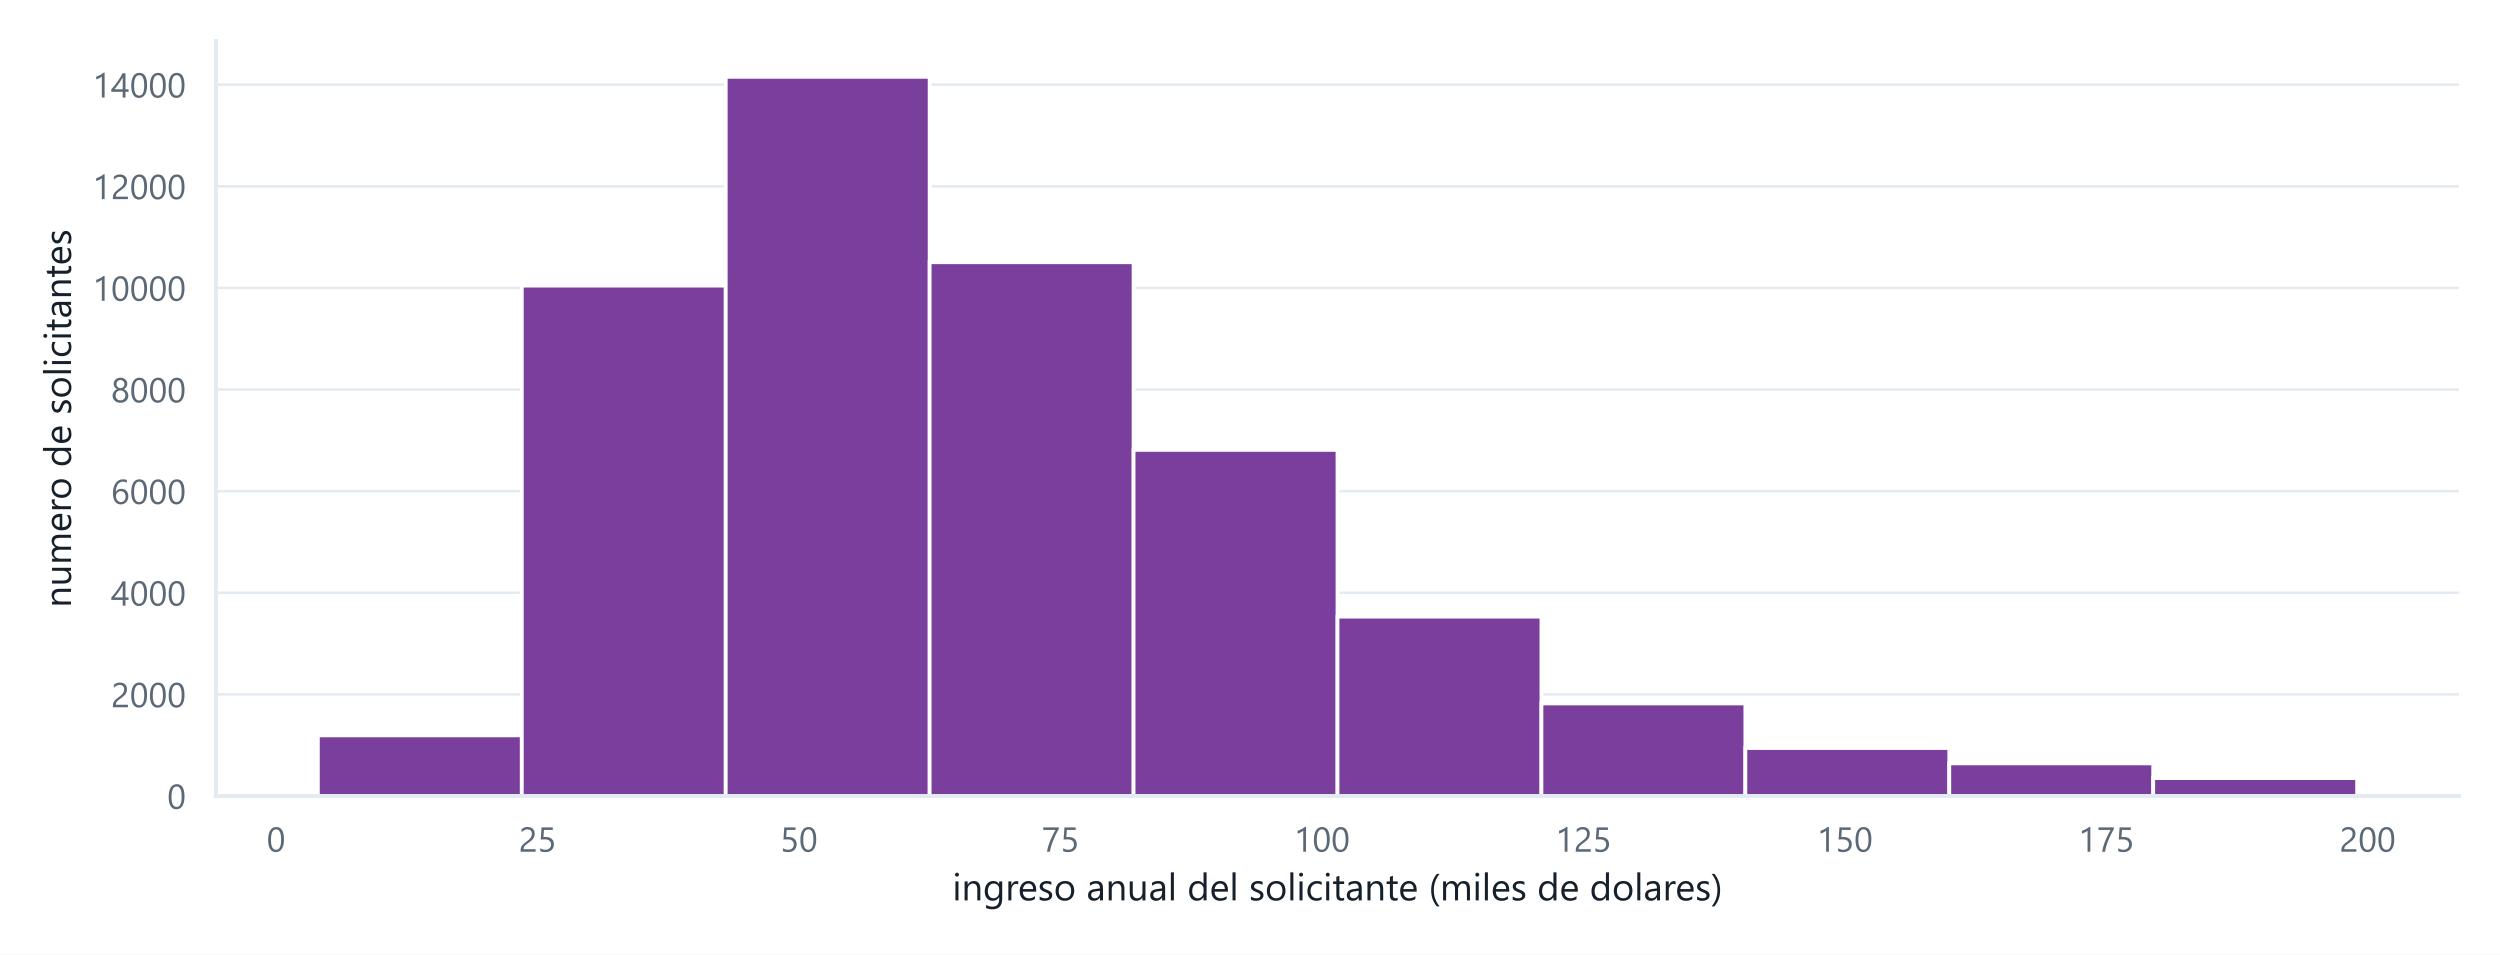
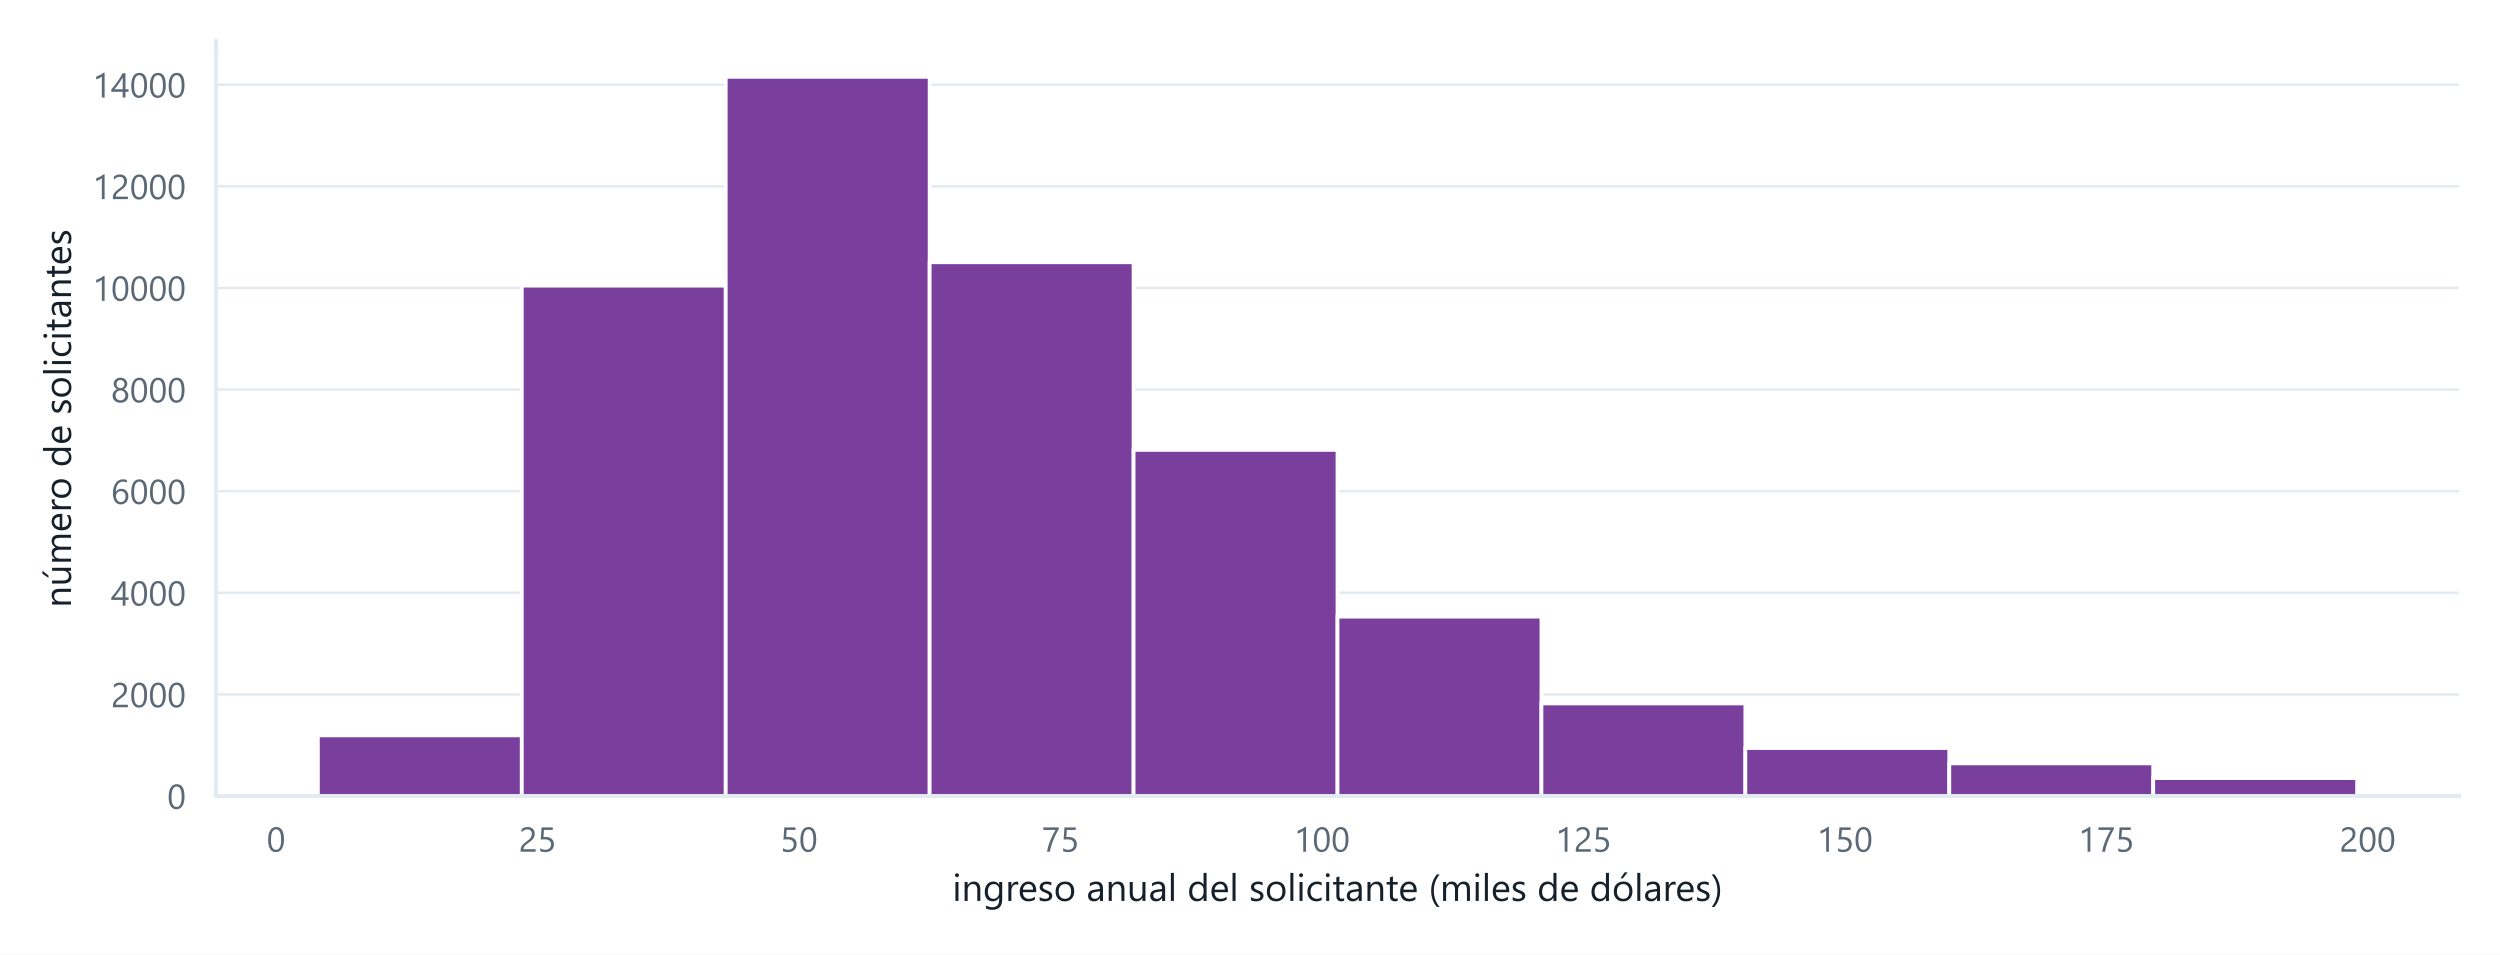
<svg xmlns="http://www.w3.org/2000/svg" xmlns:xlink="http://www.w3.org/1999/xlink" width="792pt" height="302.4pt" viewBox="0 0 792 302.4" version="1.1">
  <defs>
    <style type="text/css">*{stroke-linejoin: round; stroke-linecap: butt}</style>
  </defs>
  <g id="figure_1">
    <g id="patch_1">
      <path d="M 0 302.4  L 792 302.4  L 792 0  L 0 0  z " style="fill: #ffffff" />
    </g>
    <g id="axes_1">
      <g id="patch_2">
        <path d="M 68.4 252.18  L 779.04 252.18  L 779.04 12.96  L 68.4 12.96  z " style="fill: #ffffff" />
      </g>
      <g id="matplotlib.axis_1">
        <g id="xtick_1">
          <g id="text_1">
            <g style="fill: #5b6876" transform="translate(84.48495 269.8234) scale(0.11 -0.11)">
              <defs>
                <path id="SegoeUI-30" d="M 3188 2259  Q 3188 1697 3086 1262  Q 2984 828 2792 529  Q 2600 231 2320 76  Q 2041 -78 1684 -78  Q 1347 -78 1083 70  Q 819 219 637 503  Q 456 788 362 1202  Q 269 1616 269 2150  Q 269 2738 367 3188  Q 466 3638 656 3942  Q 847 4247 1130 4401  Q 1413 4556 1778 4556  Q 3188 4556 3188 2259  z M 2663 2209  Q 2663 4122 1753 4122  Q 794 4122 794 2175  Q 794 359 1734 359  Q 2663 359 2663 2209  z " transform="scale(0.015625)" />
              </defs>
              <use xlink:href="#SegoeUI-30" />
            </g>
          </g>
        </g>
        <g id="xtick_2">
          <g id="text_2">
            <g style="fill: #5b6876" transform="translate(164.3453 269.8234) scale(0.11 -0.11)">
              <defs>
                <path id="SegoeUI-32" d="M 2413 3306  Q 2413 3513 2348 3666  Q 2284 3819 2173 3920  Q 2063 4022 1913 4072  Q 1763 4122 1588 4122  Q 1438 4122 1294 4081  Q 1150 4041 1014 3969  Q 878 3897 751 3797  Q 625 3697 516 3575  L 516 4125  Q 731 4334 998 4445  Q 1266 4556 1650 4556  Q 1925 4556 2159 4476  Q 2394 4397 2566 4244  Q 2738 4091 2836 3866  Q 2934 3641 2934 3350  Q 2934 3084 2873 2868  Q 2813 2653 2689 2462  Q 2566 2272 2378 2097  Q 2191 1922 1938 1741  Q 1622 1516 1417 1356  Q 1213 1197 1092 1058  Q 972 919 923 780  Q 875 641 875 459  L 3106 459  L 3106 0  L 341 0  L 341 222  Q 341 509 403 728  Q 466 947 609 1144  Q 753 1341 986 1537  Q 1219 1734 1556 1981  Q 1800 2156 1964 2315  Q 2128 2475 2228 2634  Q 2328 2794 2370 2958  Q 2413 3122 2413 3306  z " transform="scale(0.015625)" />
                <path id="SegoeUI-35" d="M 3028 1369  Q 3028 1041 2915 775  Q 2803 509 2595 318  Q 2388 128 2094 25  Q 1800 -78 1441 -78  Q 816 -78 513 109  L 513 653  Q 969 359 1447 359  Q 1691 359 1886 431  Q 2081 503 2218 631  Q 2356 759 2429 940  Q 2503 1122 2503 1338  Q 2503 1775 2209 2023  Q 1916 2272 1356 2272  Q 1266 2272 1166 2269  Q 1066 2266 966 2261  Q 866 2256 770 2250  Q 675 2244 597 2234  L 750 4481  L 2822 4481  L 2822 4019  L 1194 4019  L 1103 2703  Q 1203 2709 1315 2714  Q 1428 2719 1516 2719  Q 1872 2719 2153 2625  Q 2434 2531 2629 2357  Q 2825 2184 2926 1932  Q 3028 1681 3028 1369  z " transform="scale(0.015625)" />
              </defs>
              <use xlink:href="#SegoeUI-32" />
              <use xlink:href="#SegoeUI-35" transform="translate(53.90625 0)" />
            </g>
          </g>
        </g>
        <g id="xtick_3">
          <g id="text_3">
            <g style="fill: #5b6876" transform="translate(247.1705 269.8234) scale(0.11 -0.11)">
              <use xlink:href="#SegoeUI-35" />
              <use xlink:href="#SegoeUI-30" transform="translate(53.90625 0)" />
            </g>
          </g>
        </g>
        <g id="xtick_4">
          <g id="text_4">
            <g style="fill: #5b6876" transform="translate(329.9956 269.8234) scale(0.11 -0.11)">
              <defs>
                <path id="SegoeUI-37" d="M 3156 4184  Q 3053 4006 2908 3740  Q 2763 3475 2600 3144  Q 2438 2813 2269 2431  Q 2100 2050 1953 1644  Q 1806 1238 1695 820  Q 1584 403 1534 0  L 984 0  Q 1041 400 1158 817  Q 1275 1234 1423 1636  Q 1572 2038 1737 2409  Q 1903 2781 2059 3093  Q 2216 3406 2345 3645  Q 2475 3884 2553 4019  L 306 4019  L 306 4481  L 3156 4481  L 3156 4184  z " transform="scale(0.015625)" />
              </defs>
              <use xlink:href="#SegoeUI-37" />
              <use xlink:href="#SegoeUI-35" transform="translate(53.90625 0)" />
            </g>
          </g>
        </g>
        <g id="xtick_5">
          <g id="text_5">
            <g style="fill: #5b6876" transform="translate(409.856 269.8234) scale(0.11 -0.11)">
              <defs>
                <path id="SegoeUI-31" d="M 2263 0  L 1750 0  L 1750 3872  Q 1691 3813 1577 3736  Q 1463 3659 1320 3584  Q 1178 3509 1020 3443  Q 863 3378 713 3341  L 713 3859  Q 881 3906 1070 3986  Q 1259 4066 1442 4164  Q 1625 4263 1787 4370  Q 1950 4478 2069 4581  L 2263 4581  L 2263 0  z " transform="scale(0.015625)" />
              </defs>
              <use xlink:href="#SegoeUI-31" />
              <use xlink:href="#SegoeUI-30" transform="translate(53.90625 0)" />
              <use xlink:href="#SegoeUI-30" transform="translate(107.8125 0)" />
            </g>
          </g>
        </g>
        <g id="xtick_6">
          <g id="text_6">
            <g style="fill: #5b6876" transform="translate(492.6811 269.8234) scale(0.11 -0.11)">
              <use xlink:href="#SegoeUI-31" />
              <use xlink:href="#SegoeUI-32" transform="translate(53.90625 0)" />
              <use xlink:href="#SegoeUI-35" transform="translate(107.8125 0)" />
            </g>
          </g>
        </g>
        <g id="xtick_7">
          <g id="text_7">
            <g style="fill: #5b6876" transform="translate(575.5063 269.8234) scale(0.11 -0.11)">
              <use xlink:href="#SegoeUI-31" />
              <use xlink:href="#SegoeUI-35" transform="translate(53.90625 0)" />
              <use xlink:href="#SegoeUI-30" transform="translate(107.8125 0)" />
            </g>
          </g>
        </g>
        <g id="xtick_8">
          <g id="text_8">
            <g style="fill: #5b6876" transform="translate(658.3315 269.8234) scale(0.11 -0.11)">
              <use xlink:href="#SegoeUI-31" />
              <use xlink:href="#SegoeUI-37" transform="translate(53.90625 0)" />
              <use xlink:href="#SegoeUI-35" transform="translate(107.8125 0)" />
            </g>
          </g>
        </g>
        <g id="xtick_9">
          <g id="text_9">
            <g style="fill: #5b6876" transform="translate(741.1567 269.8234) scale(0.11 -0.11)">
              <use xlink:href="#SegoeUI-32" />
              <use xlink:href="#SegoeUI-30" transform="translate(53.90625 0)" />
              <use xlink:href="#SegoeUI-30" transform="translate(107.8125 0)" />
            </g>
          </g>
        </g>
        <g id="text_10">
-           <g style="fill: #16202b" transform="translate(301.7072 285.2372) scale(0.12 -0.12)">
+           <g style="fill: #16202b" transform="translate(301.7072 285.4116) scale(0.12 -0.12)">
            <defs>
              <path id="SegoeUI-69" d="M 781 4013  Q 644 4013 547 4106  Q 450 4200 450 4344  Q 450 4488 547 4583  Q 644 4678 781 4678  Q 922 4678 1020 4583  Q 1119 4488 1119 4344  Q 1119 4206 1020 4109  Q 922 4013 781 4013  z M 1031 0  L 519 0  L 519 3200  L 1031 3200  L 1031 0  z " transform="scale(0.015625)" />
              <path id="SegoeUI-6e" d="M 3175 0  L 2663 0  L 2663 1825  Q 2663 2844 1919 2844  Q 1534 2844 1282 2555  Q 1031 2266 1031 1825  L 1031 0  L 519 0  L 519 3200  L 1031 3200  L 1031 2669  L 1044 2669  Q 1406 3275 2094 3275  Q 2619 3275 2897 2936  Q 3175 2597 3175 1956  L 3175 0  z " transform="scale(0.015625)" />
              <path id="SegoeUI-67" d="M 3250 256  Q 3250 -1506 1563 -1506  Q 969 -1506 525 -1281  L 525 -769  Q 1066 -1069 1556 -1069  Q 2738 -1069 2738 188  L 2738 538  L 2725 538  Q 2359 -75 1625 -75  Q 1028 -75 664 351  Q 300 778 300 1497  Q 300 2313 692 2794  Q 1084 3275 1766 3275  Q 2413 3275 2725 2756  L 2738 2756  L 2738 3200  L 3250 3200  L 3250 256  z M 2738 1447  L 2738 1919  Q 2738 2300 2480 2572  Q 2222 2844 1838 2844  Q 1363 2844 1094 2498  Q 825 2153 825 1531  Q 825 997 1083 676  Q 1341 356 1766 356  Q 2197 356 2467 662  Q 2738 969 2738 1447  z " transform="scale(0.015625)" />
              <path id="SegoeUI-72" d="M 2188 2681  Q 2053 2784 1800 2784  Q 1472 2784 1251 2475  Q 1031 2166 1031 1631  L 1031 0  L 519 0  L 519 3200  L 1031 3200  L 1031 2541  L 1044 2541  Q 1153 2878 1378 3067  Q 1603 3256 1881 3256  Q 2081 3256 2188 3213  L 2188 2681  z " transform="scale(0.015625)" />
              <path id="SegoeUI-65" d="M 3091 1472  L 831 1472  Q 844 938 1119 647  Q 1394 356 1875 356  Q 2416 356 2869 713  L 2869 231  Q 2447 -75 1753 -75  Q 1075 -75 687 361  Q 300 797 300 1588  Q 300 2334 723 2804  Q 1147 3275 1775 3275  Q 2403 3275 2747 2869  Q 3091 2463 3091 1741  L 3091 1472  z M 2566 1906  Q 2563 2350 2352 2597  Q 2141 2844 1766 2844  Q 1403 2844 1150 2584  Q 897 2325 838 1906  L 2566 1906  z " transform="scale(0.015625)" />
              <path id="SegoeUI-73" d="M 325 116  L 325 666  Q 744 356 1247 356  Q 1922 356 1922 806  Q 1922 934 1864 1023  Q 1806 1113 1707 1181  Q 1609 1250 1476 1304  Q 1344 1359 1191 1419  Q 978 1503 817 1589  Q 656 1675 548 1783  Q 441 1891 386 2028  Q 331 2166 331 2350  Q 331 2575 434 2748  Q 538 2922 709 3039  Q 881 3156 1101 3215  Q 1322 3275 1556 3275  Q 1972 3275 2300 3131  L 2300 2613  Q 1947 2844 1488 2844  Q 1344 2844 1228 2811  Q 1113 2778 1030 2718  Q 947 2659 901 2576  Q 856 2494 856 2394  Q 856 2269 901 2184  Q 947 2100 1034 2034  Q 1122 1969 1247 1916  Q 1372 1863 1531 1800  Q 1744 1719 1912 1633  Q 2081 1547 2200 1439  Q 2319 1331 2383 1190  Q 2447 1050 2447 856  Q 2447 619 2342 444  Q 2238 269 2063 153  Q 1888 38 1659 -18  Q 1431 -75 1181 -75  Q 688 -75 325 116  z " transform="scale(0.015625)" />
              <path id="SegoeUI-6f" d="M 1856 -75  Q 1147 -75 723 373  Q 300 822 300 1563  Q 300 2369 740 2822  Q 1181 3275 1931 3275  Q 2647 3275 3048 2834  Q 3450 2394 3450 1613  Q 3450 847 3017 386  Q 2584 -75 1856 -75  z M 1894 2844  Q 1400 2844 1112 2508  Q 825 2172 825 1581  Q 825 1013 1115 684  Q 1406 356 1894 356  Q 2391 356 2658 678  Q 2925 1000 2925 1594  Q 2925 2194 2658 2519  Q 2391 2844 1894 2844  z " transform="scale(0.015625)" />
              <path id="SegoeUI-20" transform="scale(0.015625)" />
              <path id="SegoeUI-61" d="M 2809 0  L 2297 0  L 2297 500  L 2284 500  Q 1950 -75 1300 -75  Q 822 -75 551 178  Q 281 431 281 850  Q 281 1747 1338 1894  L 2297 2028  Q 2297 2844 1638 2844  Q 1059 2844 594 2450  L 594 2975  Q 1066 3275 1681 3275  Q 2809 3275 2809 2081  L 2809 0  z M 2297 1619  L 1525 1513  Q 1169 1463 987 1336  Q 806 1209 806 888  Q 806 653 973 504  Q 1141 356 1419 356  Q 1800 356 2048 623  Q 2297 891 2297 1300  L 2297 1619  z " transform="scale(0.015625)" />
              <path id="SegoeUI-75" d="M 3106 0  L 2594 0  L 2594 506  L 2581 506  Q 2263 -75 1594 -75  Q 450 -75 450 1288  L 450 3200  L 959 3200  L 959 1369  Q 959 356 1734 356  Q 2109 356 2351 632  Q 2594 909 2594 1356  L 2594 3200  L 3106 3200  L 3106 0  z " transform="scale(0.015625)" />
              <path id="SegoeUI-6c" d="M 1031 0  L 519 0  L 519 4738  L 1031 4738  L 1031 0  z " transform="scale(0.015625)" />
              <path id="SegoeUI-64" d="M 3250 0  L 2738 0  L 2738 544  L 2725 544  Q 2369 -75 1625 -75  Q 1022 -75 661 354  Q 300 784 300 1525  Q 300 2319 700 2797  Q 1100 3275 1766 3275  Q 2425 3275 2725 2756  L 2738 2756  L 2738 4738  L 3250 4738  L 3250 0  z M 2738 1447  L 2738 1919  Q 2738 2306 2481 2575  Q 2225 2844 1831 2844  Q 1363 2844 1094 2500  Q 825 2156 825 1550  Q 825 997 1083 676  Q 1341 356 1775 356  Q 2203 356 2470 665  Q 2738 975 2738 1447  z " transform="scale(0.015625)" />
              <path id="SegoeUI-63" d="M 2700 147  Q 2331 -75 1825 -75  Q 1141 -75 720 370  Q 300 816 300 1525  Q 300 2316 753 2795  Q 1206 3275 1963 3275  Q 2384 3275 2706 3119  L 2706 2594  Q 2350 2844 1944 2844  Q 1453 2844 1139 2492  Q 825 2141 825 1569  Q 825 1006 1120 681  Q 1416 356 1913 356  Q 2331 356 2700 634  L 2700 147  z " transform="scale(0.015625)" />
              <path id="SegoeUI-74" d="M 2003 31  Q 1822 -69 1525 -69  Q 684 -69 684 869  L 684 2763  L 134 2763  L 134 3200  L 684 3200  L 684 3981  L 1197 4147  L 1197 3200  L 2003 3200  L 2003 2763  L 1197 2763  L 1197 959  Q 1197 638 1306 500  Q 1416 363 1669 363  Q 1863 363 2003 469  L 2003 31  z " transform="scale(0.015625)" />
              <path id="SegoeUI-28" d="M 1863 -1019  L 1406 -1019  Q 438 88 438 1709  Q 438 3338 1406 4481  L 1869 4481  Q 888 3294 888 1716  Q 888 150 1863 -1019  z " transform="scale(0.015625)" />
              <path id="SegoeUI-6d" d="M 5063 0  L 4550 0  L 4550 1838  Q 4550 2369 4386 2606  Q 4222 2844 3834 2844  Q 3506 2844 3276 2544  Q 3047 2244 3047 1825  L 3047 0  L 2534 0  L 2534 1900  Q 2534 2844 1806 2844  Q 1469 2844 1250 2561  Q 1031 2278 1031 1825  L 1031 0  L 519 0  L 519 3200  L 1031 3200  L 1031 2694  L 1044 2694  Q 1384 3275 2038 3275  Q 2366 3275 2609 3092  Q 2853 2909 2944 2613  Q 3300 3275 4006 3275  Q 5063 3275 5063 1972  L 5063 0  z " transform="scale(0.015625)" />
+               <path id="SegoeUI-f3" d="M 1856 -75  Q 1147 -75 723 373  Q 300 822 300 1563  Q 300 2369 740 2822  Q 1181 3275 1931 3275  Q 2647 3275 3048 2834  Q 3450 2394 3450 1613  Q 3450 847 3017 386  Q 2584 -75 1856 -75  z M 1894 2844  Q 1400 2844 1112 2508  Q 825 2172 825 1581  Q 825 1013 1115 684  Q 1406 356 1894 356  Q 2391 356 2658 678  Q 2925 1000 2925 1594  Q 2925 2194 2658 2519  Q 2391 2844 1894 2844  z M 2646 4831  L 1827 3806  L 1430 3806  L 2127 4831  L 2646 4831  z " transform="scale(0.015625)" />
              <path id="SegoeUI-29" d="M 531 -1019  L 75 -1019  Q 1050 150 1050 1716  Q 1050 3294 69 4481  L 531 4481  Q 1506 3338 1506 1709  Q 1506 88 531 -1019  z " transform="scale(0.015625)" />
            </defs>
            <use xlink:href="#SegoeUI-69" />
            <use xlink:href="#SegoeUI-6e" transform="translate(24.21875 0)" />
            <use xlink:href="#SegoeUI-67" transform="translate(80.81055 0)" />
            <use xlink:href="#SegoeUI-72" transform="translate(139.6973 0)" />
            <use xlink:href="#SegoeUI-65" transform="translate(173.0879 0)" />
            <use xlink:href="#SegoeUI-73" transform="translate(225.3828 0)" />
            <use xlink:href="#SegoeUI-6f" transform="translate(267.8145 0)" />
            <use xlink:href="#SegoeUI-20" transform="translate(326.4082 0)" />
            <use xlink:href="#SegoeUI-61" transform="translate(353.8008 0)" />
            <use xlink:href="#SegoeUI-6e" transform="translate(404.6797 0)" />
            <use xlink:href="#SegoeUI-75" transform="translate(461.2715 0)" />
            <use xlink:href="#SegoeUI-61" transform="translate(517.8633 0)" />
            <use xlink:href="#SegoeUI-6c" transform="translate(568.7422 0)" />
            <use xlink:href="#SegoeUI-20" transform="translate(592.9609 0)" />
            <use xlink:href="#SegoeUI-64" transform="translate(620.3535 0)" />
            <use xlink:href="#SegoeUI-65" transform="translate(679.2402 0)" />
            <use xlink:href="#SegoeUI-6c" transform="translate(731.5352 0)" />
            <use xlink:href="#SegoeUI-20" transform="translate(755.7539 0)" />
            <use xlink:href="#SegoeUI-73" transform="translate(783.1465 0)" />
            <use xlink:href="#SegoeUI-6f" transform="translate(825.5781 0)" />
            <use xlink:href="#SegoeUI-6c" transform="translate(884.1719 0)" />
            <use xlink:href="#SegoeUI-69" transform="translate(908.3906 0)" />
            <use xlink:href="#SegoeUI-63" transform="translate(932.6094 0)" />
            <use xlink:href="#SegoeUI-69" transform="translate(978.8008 0)" />
            <use xlink:href="#SegoeUI-74" transform="translate(1003.02 0)" />
            <use xlink:href="#SegoeUI-61" transform="translate(1036.906 0)" />
            <use xlink:href="#SegoeUI-6e" transform="translate(1087.785 0)" />
            <use xlink:href="#SegoeUI-74" transform="translate(1144.377 0)" />
            <use xlink:href="#SegoeUI-65" transform="translate(1177.514 0)" />
            <use xlink:href="#SegoeUI-20" transform="translate(1229.809 0)" />
            <use xlink:href="#SegoeUI-28" transform="translate(1257.201 0)" />
            <use xlink:href="#SegoeUI-6d" transform="translate(1287.377 0)" />
            <use xlink:href="#SegoeUI-69" transform="translate(1373.51 0)" />
            <use xlink:href="#SegoeUI-6c" transform="translate(1397.729 0)" />
            <use xlink:href="#SegoeUI-65" transform="translate(1421.947 0)" />
            <use xlink:href="#SegoeUI-73" transform="translate(1474.242 0)" />
            <use xlink:href="#SegoeUI-20" transform="translate(1516.674 0)" />
            <use xlink:href="#SegoeUI-64" transform="translate(1544.066 0)" />
            <use xlink:href="#SegoeUI-65" transform="translate(1602.953 0)" />
            <use xlink:href="#SegoeUI-20" transform="translate(1655.248 0)" />
            <use xlink:href="#SegoeUI-64" transform="translate(1682.641 0)" />
-             <use xlink:href="#SegoeUI-6f" transform="translate(1741.527 0)" />
+             <use xlink:href="#SegoeUI-f3" transform="translate(1741.527 0)" />
            <use xlink:href="#SegoeUI-6c" transform="translate(1800.121 0)" />
            <use xlink:href="#SegoeUI-61" transform="translate(1824.34 0)" />
            <use xlink:href="#SegoeUI-72" transform="translate(1875.219 0)" />
            <use xlink:href="#SegoeUI-65" transform="translate(1908.609 0)" />
            <use xlink:href="#SegoeUI-73" transform="translate(1960.904 0)" />
            <use xlink:href="#SegoeUI-29" transform="translate(2003.336 0)" />
          </g>
        </g>
      </g>
      <g id="matplotlib.axis_2">
        <g id="ytick_1">
          <g id="line2d_1">
-             <path d="M 68.4 252.18  L 779.04 252.18  " clip-path="url(#p8783ddf456)" style="fill: none; stroke: #e4eaf1; stroke-width: 0.8; stroke-linecap: round" />
+             <path d="M 68.4 252.18  L 779.04 252.18  " clip-path="url(#p07a8ea8e82)" style="fill: none; stroke: #e4eaf1; stroke-width: 0.8; stroke-linecap: round" />
          </g>
          <g id="text_11">
            <g style="fill: #5b6876" transform="translate(52.97031 256.2517) scale(0.11 -0.11)">
              <use xlink:href="#SegoeUI-30" />
            </g>
          </g>
        </g>
        <g id="ytick_2">
          <g id="line2d_2">
-             <path d="M 68.4 219.987  L 779.04 219.987  " clip-path="url(#p8783ddf456)" style="fill: none; stroke: #e4eaf1; stroke-width: 0.8; stroke-linecap: round" />
+             <path d="M 68.4 219.987  L 779.04 219.987  " clip-path="url(#p07a8ea8e82)" style="fill: none; stroke: #e4eaf1; stroke-width: 0.8; stroke-linecap: round" />
          </g>
          <g id="text_12">
            <g style="fill: #5b6876" transform="translate(35.18125 224.0589) scale(0.11 -0.11)">
              <use xlink:href="#SegoeUI-32" />
              <use xlink:href="#SegoeUI-30" transform="translate(53.90625 0)" />
              <use xlink:href="#SegoeUI-30" transform="translate(107.8125 0)" />
              <use xlink:href="#SegoeUI-30" transform="translate(161.7188 0)" />
            </g>
          </g>
        </g>
        <g id="ytick_3">
          <g id="line2d_3">
-             <path d="M 68.4 187.794  L 779.04 187.794  " clip-path="url(#p8783ddf456)" style="fill: none; stroke: #e4eaf1; stroke-width: 0.8; stroke-linecap: round" />
+             <path d="M 68.4 187.794  L 779.04 187.794  " clip-path="url(#p07a8ea8e82)" style="fill: none; stroke: #e4eaf1; stroke-width: 0.8; stroke-linecap: round" />
          </g>
          <g id="text_13">
            <g style="fill: #5b6876" transform="translate(35.18125 191.8661) scale(0.11 -0.11)">
              <defs>
                <path id="SegoeUI-34" d="M 2656 4481  L 2656 1522  L 3231 1522  L 3231 1053  L 2656 1053  L 2656 0  L 2150 0  L 2150 1053  L 44 1053  L 44 1497  Q 338 1828 638 2204  Q 938 2581 1211 2968  Q 1484 3356 1717 3742  Q 1950 4128 2109 4481  L 2656 4481  z M 622 1522  L 2150 1522  L 2150 3716  Q 1916 3306 1706 2984  Q 1497 2663 1308 2400  Q 1119 2138 947 1925  Q 775 1713 622 1522  z " transform="scale(0.015625)" />
              </defs>
              <use xlink:href="#SegoeUI-34" />
              <use xlink:href="#SegoeUI-30" transform="translate(53.90625 0)" />
              <use xlink:href="#SegoeUI-30" transform="translate(107.8125 0)" />
              <use xlink:href="#SegoeUI-30" transform="translate(161.7188 0)" />
            </g>
          </g>
        </g>
        <g id="ytick_4">
          <g id="line2d_4">
-             <path d="M 68.4 155.602  L 779.04 155.602  " clip-path="url(#p8783ddf456)" style="fill: none; stroke: #e4eaf1; stroke-width: 0.8; stroke-linecap: round" />
+             <path d="M 68.4 155.602  L 779.04 155.602  " clip-path="url(#p07a8ea8e82)" style="fill: none; stroke: #e4eaf1; stroke-width: 0.8; stroke-linecap: round" />
          </g>
          <g id="text_14">
            <g style="fill: #5b6876" transform="translate(35.18125 159.6733) scale(0.11 -0.11)">
              <defs>
                <path id="SegoeUI-36" d="M 3194 1422  Q 3194 1094 3087 819  Q 2981 544 2793 344  Q 2606 144 2347 33  Q 2088 -78 1784 -78  Q 1447 -78 1180 62  Q 913 203 727 467  Q 541 731 444 1112  Q 347 1494 347 1972  Q 347 2556 476 3032  Q 606 3509 845 3848  Q 1084 4188 1421 4372  Q 1759 4556 2175 4556  Q 2638 4556 2919 4428  L 2919 3944  Q 2572 4122 2188 4122  Q 1888 4122 1647 3987  Q 1406 3853 1234 3608  Q 1063 3363 970 3016  Q 878 2669 878 2244  L 891 2244  Q 1200 2803 1913 2803  Q 2206 2803 2442 2703  Q 2678 2603 2845 2420  Q 3013 2238 3103 1984  Q 3194 1731 3194 1422  z M 2669 1356  Q 2669 1591 2609 1778  Q 2550 1966 2439 2097  Q 2328 2228 2165 2298  Q 2003 2369 1797 2369  Q 1606 2369 1443 2297  Q 1281 2225 1162 2101  Q 1044 1978 976 1814  Q 909 1650 909 1466  Q 909 1234 975 1032  Q 1041 831 1159 681  Q 1278 531 1442 445  Q 1606 359 1806 359  Q 2000 359 2159 432  Q 2319 506 2431 637  Q 2544 769 2606 951  Q 2669 1134 2669 1356  z " transform="scale(0.015625)" />
              </defs>
              <use xlink:href="#SegoeUI-36" />
              <use xlink:href="#SegoeUI-30" transform="translate(53.90625 0)" />
              <use xlink:href="#SegoeUI-30" transform="translate(107.8125 0)" />
              <use xlink:href="#SegoeUI-30" transform="translate(161.7188 0)" />
            </g>
          </g>
        </g>
        <g id="ytick_5">
          <g id="line2d_5">
-             <path d="M 68.4 123.409  L 779.04 123.409  " clip-path="url(#p8783ddf456)" style="fill: none; stroke: #e4eaf1; stroke-width: 0.8; stroke-linecap: round" />
+             <path d="M 68.4 123.409  L 779.04 123.409  " clip-path="url(#p07a8ea8e82)" style="fill: none; stroke: #e4eaf1; stroke-width: 0.8; stroke-linecap: round" />
          </g>
          <g id="text_15">
            <g style="fill: #5b6876" transform="translate(35.18125 127.4804) scale(0.11 -0.11)">
              <defs>
                <path id="SegoeUI-38" d="M 281 1250  Q 281 1428 337 1608  Q 394 1788 498 1944  Q 603 2100 758 2228  Q 913 2356 1109 2431  Q 819 2594 647 2848  Q 475 3103 475 3413  Q 475 3659 570 3868  Q 666 4078 834 4231  Q 1003 4384 1234 4470  Q 1466 4556 1734 4556  Q 2006 4556 2237 4468  Q 2469 4381 2637 4228  Q 2806 4075 2900 3865  Q 2994 3656 2994 3413  Q 2994 3103 2822 2848  Q 2650 2594 2366 2431  Q 2559 2356 2712 2228  Q 2866 2100 2970 1944  Q 3075 1788 3131 1608  Q 3188 1428 3188 1250  Q 3188 956 3081 712  Q 2975 469 2783 295  Q 2591 122 2323 25  Q 2056 -72 1734 -72  Q 1416 -72 1150 25  Q 884 122 690 295  Q 497 469 389 712  Q 281 956 281 1250  z M 838 1294  Q 838 1084 902 915  Q 966 747 1083 628  Q 1200 509 1367 445  Q 1534 381 1738 381  Q 1934 381 2100 447  Q 2266 513 2386 631  Q 2506 750 2573 919  Q 2641 1088 2641 1294  Q 2641 1481 2577 1645  Q 2513 1809 2394 1934  Q 2275 2059 2109 2131  Q 1944 2203 1738 2203  Q 1544 2203 1380 2136  Q 1216 2069 1095 1948  Q 975 1828 906 1661  Q 838 1494 838 1294  z M 997 3372  Q 997 3213 1055 3077  Q 1113 2941 1214 2839  Q 1316 2738 1450 2680  Q 1584 2622 1738 2622  Q 1891 2622 2027 2681  Q 2163 2741 2263 2842  Q 2363 2944 2422 3080  Q 2481 3216 2481 3372  Q 2481 3534 2423 3671  Q 2366 3809 2266 3909  Q 2166 4009 2030 4067  Q 1894 4125 1738 4125  Q 1572 4125 1436 4065  Q 1300 4006 1201 3904  Q 1103 3803 1050 3665  Q 997 3528 997 3372  z " transform="scale(0.015625)" />
              </defs>
              <use xlink:href="#SegoeUI-38" />
              <use xlink:href="#SegoeUI-30" transform="translate(53.90625 0)" />
              <use xlink:href="#SegoeUI-30" transform="translate(107.8125 0)" />
              <use xlink:href="#SegoeUI-30" transform="translate(161.7188 0)" />
            </g>
          </g>
        </g>
        <g id="ytick_6">
          <g id="line2d_6">
-             <path d="M 68.4 91.216  L 779.04 91.216  " clip-path="url(#p8783ddf456)" style="fill: none; stroke: #e4eaf1; stroke-width: 0.8; stroke-linecap: round" />
+             <path d="M 68.4 91.216  L 779.04 91.216  " clip-path="url(#p07a8ea8e82)" style="fill: none; stroke: #e4eaf1; stroke-width: 0.8; stroke-linecap: round" />
          </g>
          <g id="text_16">
            <g style="fill: #5b6876" transform="translate(29.25156 95.28763) scale(0.11 -0.11)">
              <use xlink:href="#SegoeUI-31" />
              <use xlink:href="#SegoeUI-30" transform="translate(53.90625 0)" />
              <use xlink:href="#SegoeUI-30" transform="translate(107.8125 0)" />
              <use xlink:href="#SegoeUI-30" transform="translate(161.7188 0)" />
              <use xlink:href="#SegoeUI-30" transform="translate(215.625 0)" />
            </g>
          </g>
        </g>
        <g id="ytick_7">
          <g id="line2d_7">
-             <path d="M 68.4 59.023  L 779.04 59.023  " clip-path="url(#p8783ddf456)" style="fill: none; stroke: #e4eaf1; stroke-width: 0.8; stroke-linecap: round" />
+             <path d="M 68.4 59.023  L 779.04 59.023  " clip-path="url(#p07a8ea8e82)" style="fill: none; stroke: #e4eaf1; stroke-width: 0.8; stroke-linecap: round" />
          </g>
          <g id="text_17">
            <g style="fill: #5b6876" transform="translate(29.25156 63.09481) scale(0.11 -0.11)">
              <use xlink:href="#SegoeUI-31" />
              <use xlink:href="#SegoeUI-32" transform="translate(53.90625 0)" />
              <use xlink:href="#SegoeUI-30" transform="translate(107.8125 0)" />
              <use xlink:href="#SegoeUI-30" transform="translate(161.7188 0)" />
              <use xlink:href="#SegoeUI-30" transform="translate(215.625 0)" />
            </g>
          </g>
        </g>
        <g id="ytick_8">
          <g id="line2d_8">
-             <path d="M 68.4 26.83  L 779.04 26.83  " clip-path="url(#p8783ddf456)" style="fill: none; stroke: #e4eaf1; stroke-width: 0.8; stroke-linecap: round" />
+             <path d="M 68.4 26.83  L 779.04 26.83  " clip-path="url(#p07a8ea8e82)" style="fill: none; stroke: #e4eaf1; stroke-width: 0.8; stroke-linecap: round" />
          </g>
          <g id="text_18">
            <g style="fill: #5b6876" transform="translate(29.25156 30.90199) scale(0.11 -0.11)">
              <use xlink:href="#SegoeUI-31" />
              <use xlink:href="#SegoeUI-34" transform="translate(53.90625 0)" />
              <use xlink:href="#SegoeUI-30" transform="translate(107.8125 0)" />
              <use xlink:href="#SegoeUI-30" transform="translate(161.7188 0)" />
              <use xlink:href="#SegoeUI-30" transform="translate(215.625 0)" />
            </g>
          </g>
        </g>
        <g id="text_19">
          <g style="fill: #16202b" transform="translate(22.49156 192.4913) rotate(-90) scale(0.12 -0.12)">
+             <defs>
+               <path id="SegoeUI-fa" d="M 3106 0  L 2594 0  L 2594 506  L 2581 506  Q 2263 -75 1594 -75  Q 450 -75 450 1288  L 450 3200  L 959 3200  L 959 1369  Q 959 356 1734 356  Q 2109 356 2351 632  Q 2594 909 2594 1356  L 2594 3200  L 3106 3200  L 3106 0  z M 2622 4831  L 1803 3806  L 1406 3806  L 2103 4831  L 2622 4831  z " transform="scale(0.015625)" />
+             </defs>
            <use xlink:href="#SegoeUI-6e" />
-             <use xlink:href="#SegoeUI-75" transform="translate(56.5918 0)" />
+             <use xlink:href="#SegoeUI-fa" transform="translate(56.5918 0)" />
            <use xlink:href="#SegoeUI-6d" transform="translate(113.1836 0)" />
            <use xlink:href="#SegoeUI-65" transform="translate(199.3164 0)" />
            <use xlink:href="#SegoeUI-72" transform="translate(251.6113 0)" />
            <use xlink:href="#SegoeUI-6f" transform="translate(285.002 0)" />
            <use xlink:href="#SegoeUI-20" transform="translate(343.5957 0)" />
            <use xlink:href="#SegoeUI-64" transform="translate(370.9883 0)" />
            <use xlink:href="#SegoeUI-65" transform="translate(429.875 0)" />
            <use xlink:href="#SegoeUI-20" transform="translate(482.1699 0)" />
            <use xlink:href="#SegoeUI-73" transform="translate(509.5625 0)" />
            <use xlink:href="#SegoeUI-6f" transform="translate(551.9941 0)" />
            <use xlink:href="#SegoeUI-6c" transform="translate(610.5879 0)" />
            <use xlink:href="#SegoeUI-69" transform="translate(634.8066 0)" />
            <use xlink:href="#SegoeUI-63" transform="translate(659.0254 0)" />
            <use xlink:href="#SegoeUI-69" transform="translate(705.2168 0)" />
            <use xlink:href="#SegoeUI-74" transform="translate(729.4355 0)" />
            <use xlink:href="#SegoeUI-61" transform="translate(763.3223 0)" />
            <use xlink:href="#SegoeUI-6e" transform="translate(814.2012 0)" />
            <use xlink:href="#SegoeUI-74" transform="translate(870.793 0)" />
            <use xlink:href="#SegoeUI-65" transform="translate(903.9297 0)" />
            <use xlink:href="#SegoeUI-73" transform="translate(956.2246 0)" />
          </g>
        </g>
      </g>
      <g id="patch_3">
-         <path d="M 100.702 252.18  L 165.305 252.18  L 165.305 232.961  L 100.702 232.961  z " clip-path="url(#p8783ddf456)" style="fill: #7a3f9d; stroke: #ffffff; stroke-width: 1.2; stroke-linejoin: miter" />
+         <path d="M 100.702 252.18  L 165.305 252.18  L 165.305 232.961  L 100.702 232.961  z " clip-path="url(#p07a8ea8e82)" style="fill: #7a3f9d; stroke: #ffffff; stroke-width: 1.2; stroke-linejoin: miter" />
      </g>
      <g id="patch_4">
-         <path d="M 165.305 252.18  L 229.909 252.18  L 229.909 90.492  L 165.305 90.492  z " clip-path="url(#p8783ddf456)" style="fill: #7a3f9d; stroke: #ffffff; stroke-width: 1.2; stroke-linejoin: miter" />
+         <path d="M 165.305 252.18  L 229.909 252.18  L 229.909 90.492  L 165.305 90.492  z " clip-path="url(#p07a8ea8e82)" style="fill: #7a3f9d; stroke: #ffffff; stroke-width: 1.2; stroke-linejoin: miter" />
      </g>
      <g id="patch_5">
-         <path d="M 229.909 252.18  L 294.513 252.18  L 294.513 24.351  L 229.909 24.351  z " clip-path="url(#p8783ddf456)" style="fill: #7a3f9d; stroke: #ffffff; stroke-width: 1.2; stroke-linejoin: miter" />
+         <path d="M 229.909 252.18  L 294.513 252.18  L 294.513 24.351  L 229.909 24.351  z " clip-path="url(#p07a8ea8e82)" style="fill: #7a3f9d; stroke: #ffffff; stroke-width: 1.2; stroke-linejoin: miter" />
      </g>
      <g id="patch_6">
-         <path d="M 294.513 252.18  L 359.116 252.18  L 359.116 83.087  L 294.513 83.087  z " clip-path="url(#p8783ddf456)" style="fill: #7a3f9d; stroke: #ffffff; stroke-width: 1.2; stroke-linejoin: miter" />
+         <path d="M 294.513 252.18  L 359.116 252.18  L 359.116 83.087  L 294.513 83.087  z " clip-path="url(#p07a8ea8e82)" style="fill: #7a3f9d; stroke: #ffffff; stroke-width: 1.2; stroke-linejoin: miter" />
      </g>
      <g id="patch_7">
-         <path d="M 359.116 252.18  L 423.72 252.18  L 423.72 142.531  L 359.116 142.531  z " clip-path="url(#p8783ddf456)" style="fill: #7a3f9d; stroke: #ffffff; stroke-width: 1.2; stroke-linejoin: miter" />
+         <path d="M 359.116 252.18  L 423.72 252.18  L 423.72 142.531  L 359.116 142.531  z " clip-path="url(#p07a8ea8e82)" style="fill: #7a3f9d; stroke: #ffffff; stroke-width: 1.2; stroke-linejoin: miter" />
      </g>
      <g id="patch_8">
-         <path d="M 423.72 252.18  L 488.324 252.18  L 488.324 195.36  L 423.72 195.36  z " clip-path="url(#p8783ddf456)" style="fill: #7a3f9d; stroke: #ffffff; stroke-width: 1.2; stroke-linejoin: miter" />
+         <path d="M 423.72 252.18  L 488.324 252.18  L 488.324 195.36  L 423.72 195.36  z " clip-path="url(#p07a8ea8e82)" style="fill: #7a3f9d; stroke: #ffffff; stroke-width: 1.2; stroke-linejoin: miter" />
      </g>
      <g id="patch_9">
-         <path d="M 488.324 252.18  L 552.927 252.18  L 552.927 222.852  L 488.324 222.852  z " clip-path="url(#p8783ddf456)" style="fill: #7a3f9d; stroke: #ffffff; stroke-width: 1.2; stroke-linejoin: miter" />
+         <path d="M 488.324 252.18  L 552.927 252.18  L 552.927 222.852  L 488.324 222.852  z " clip-path="url(#p07a8ea8e82)" style="fill: #7a3f9d; stroke: #ffffff; stroke-width: 1.2; stroke-linejoin: miter" />
      </g>
      <g id="patch_10">
-         <path d="M 552.927 252.18  L 617.531 252.18  L 617.531 236.985  L 552.927 236.985  z " clip-path="url(#p8783ddf456)" style="fill: #7a3f9d; stroke: #ffffff; stroke-width: 1.2; stroke-linejoin: miter" />
+         <path d="M 552.927 252.18  L 617.531 252.18  L 617.531 236.985  L 552.927 236.985  z " clip-path="url(#p07a8ea8e82)" style="fill: #7a3f9d; stroke: #ffffff; stroke-width: 1.2; stroke-linejoin: miter" />
      </g>
      <g id="patch_11">
-         <path d="M 617.531 252.18  L 682.135 252.18  L 682.135 241.846  L 617.531 241.846  z " clip-path="url(#p8783ddf456)" style="fill: #7a3f9d; stroke: #ffffff; stroke-width: 1.2; stroke-linejoin: miter" />
+         <path d="M 617.531 252.18  L 682.135 252.18  L 682.135 241.846  L 617.531 241.846  z " clip-path="url(#p07a8ea8e82)" style="fill: #7a3f9d; stroke: #ffffff; stroke-width: 1.2; stroke-linejoin: miter" />
      </g>
      <g id="patch_12">
-         <path d="M 682.135 252.18  L 746.738 252.18  L 746.738 246.514  L 682.135 246.514  z " clip-path="url(#p8783ddf456)" style="fill: #7a3f9d; stroke: #ffffff; stroke-width: 1.2; stroke-linejoin: miter" />
+         <path d="M 682.135 252.18  L 746.738 252.18  L 746.738 246.514  L 682.135 246.514  z " clip-path="url(#p07a8ea8e82)" style="fill: #7a3f9d; stroke: #ffffff; stroke-width: 1.2; stroke-linejoin: miter" />
      </g>
      <g id="patch_13">
        <path d="M 68.4 252.18  L 68.4 12.96  " style="fill: none; stroke: #e4eaf1; stroke-width: 1.25; stroke-linejoin: miter; stroke-linecap: square" />
      </g>
      <g id="patch_14">
        <path d="M 68.4 252.18  L 779.04 252.18  " style="fill: none; stroke: #e4eaf1; stroke-width: 1.25; stroke-linejoin: miter; stroke-linecap: square" />
      </g>
    </g>
  </g>
  <defs>
-     <clipPath id="p8783ddf456">
+     <clipPath id="p07a8ea8e82">
      <rect x="68.4" y="12.96" width="710.64" height="239.22" />
    </clipPath>
  </defs>
</svg>
